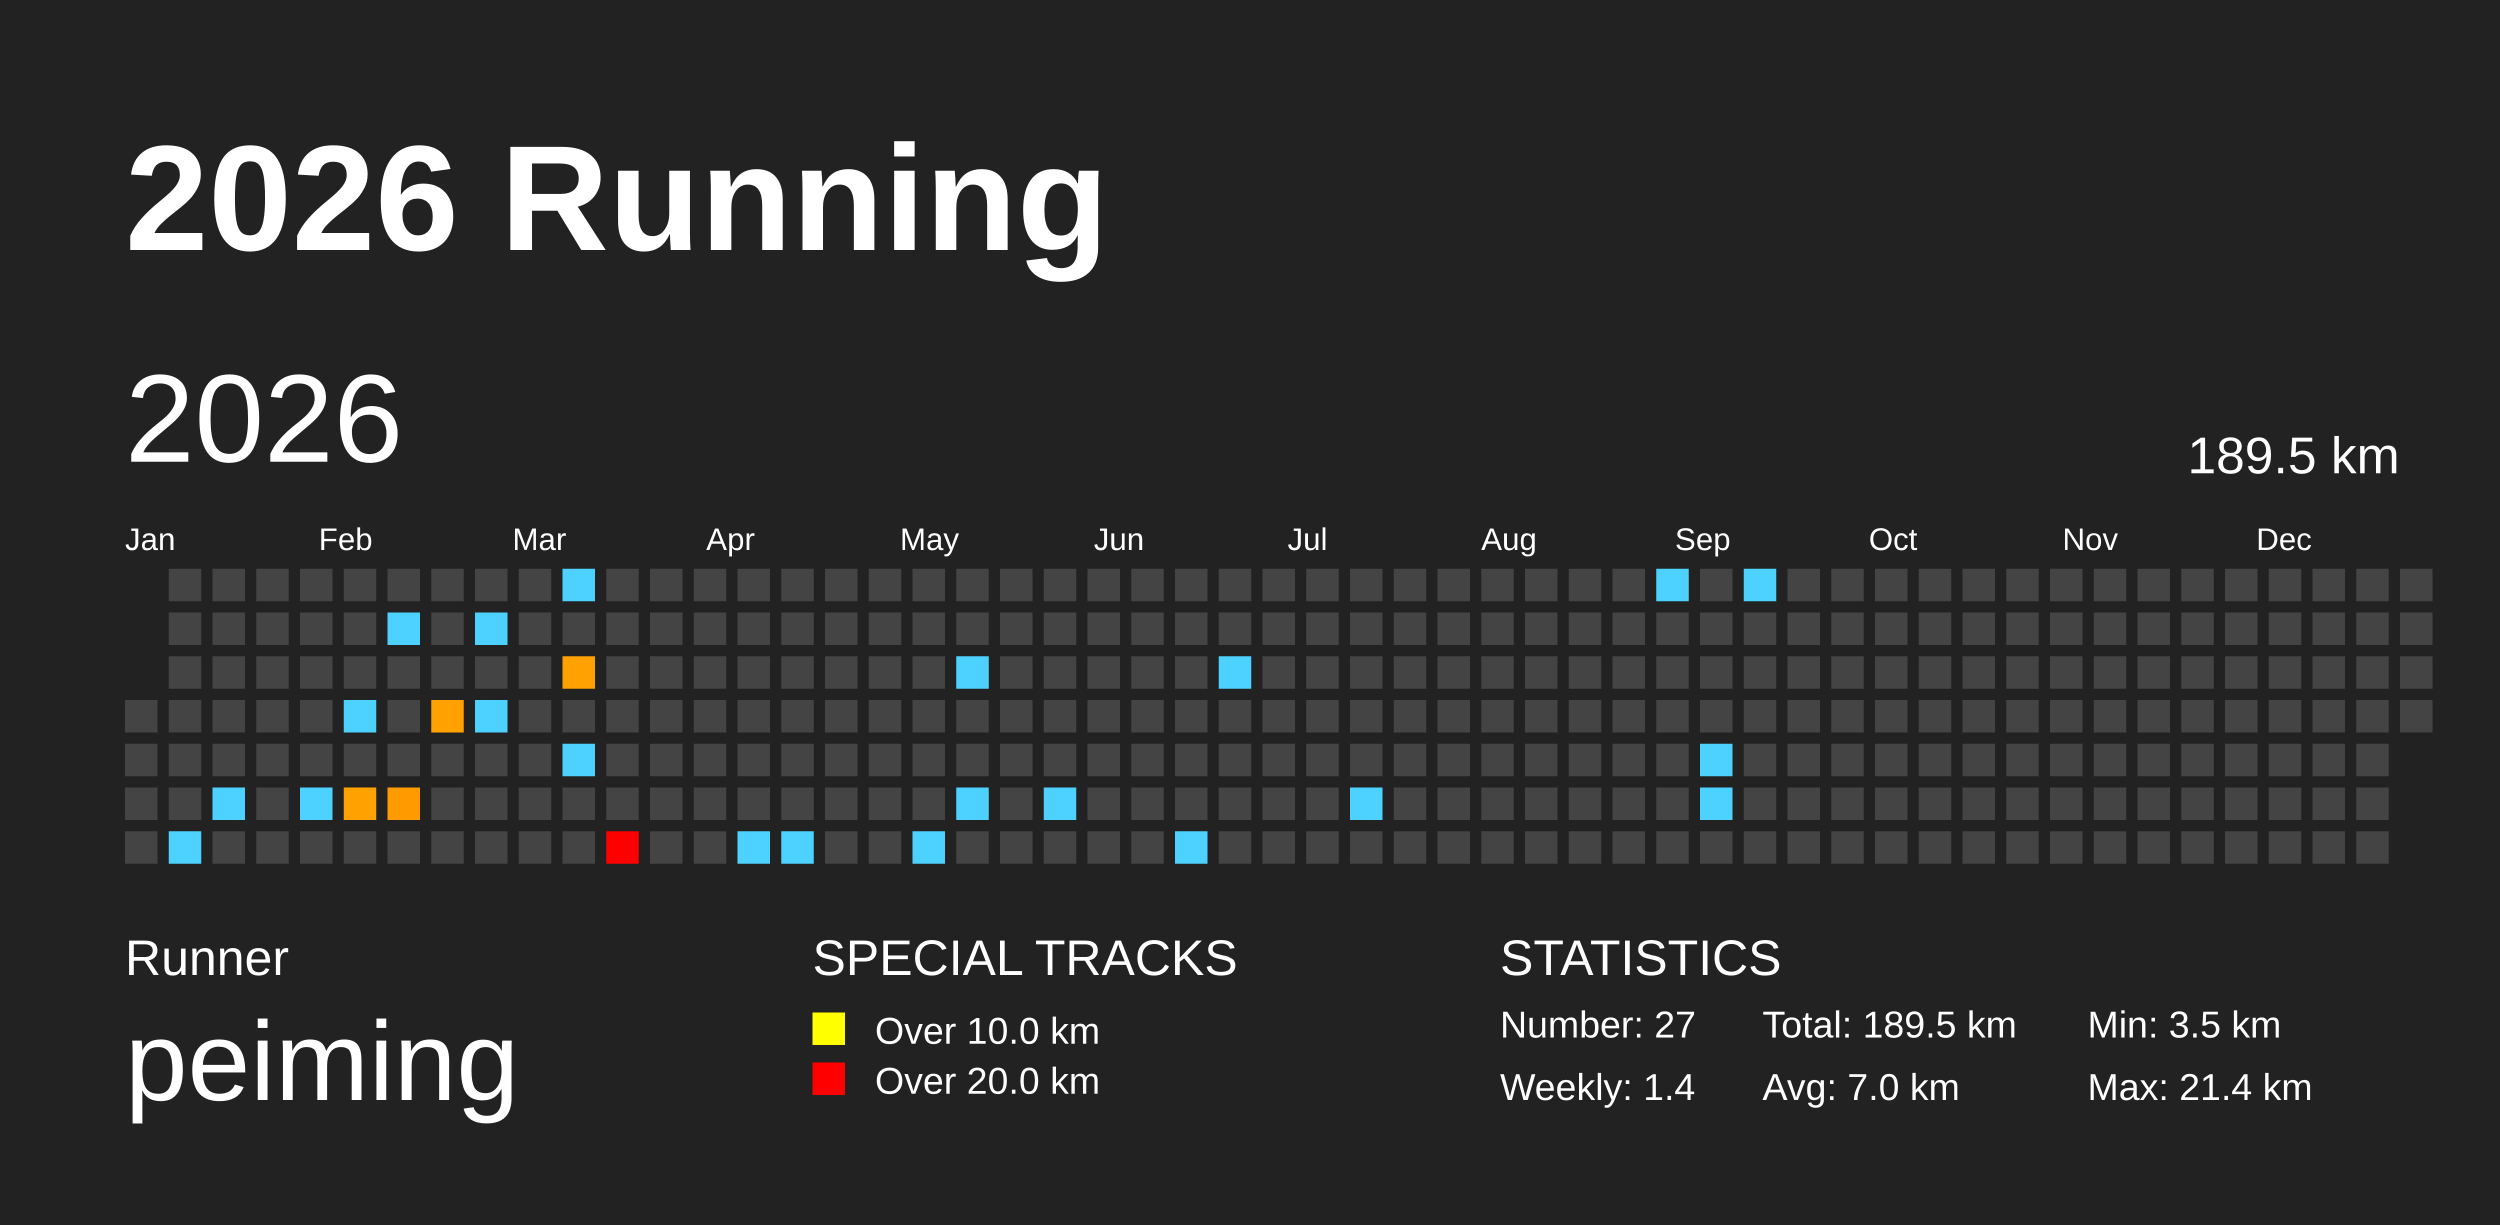
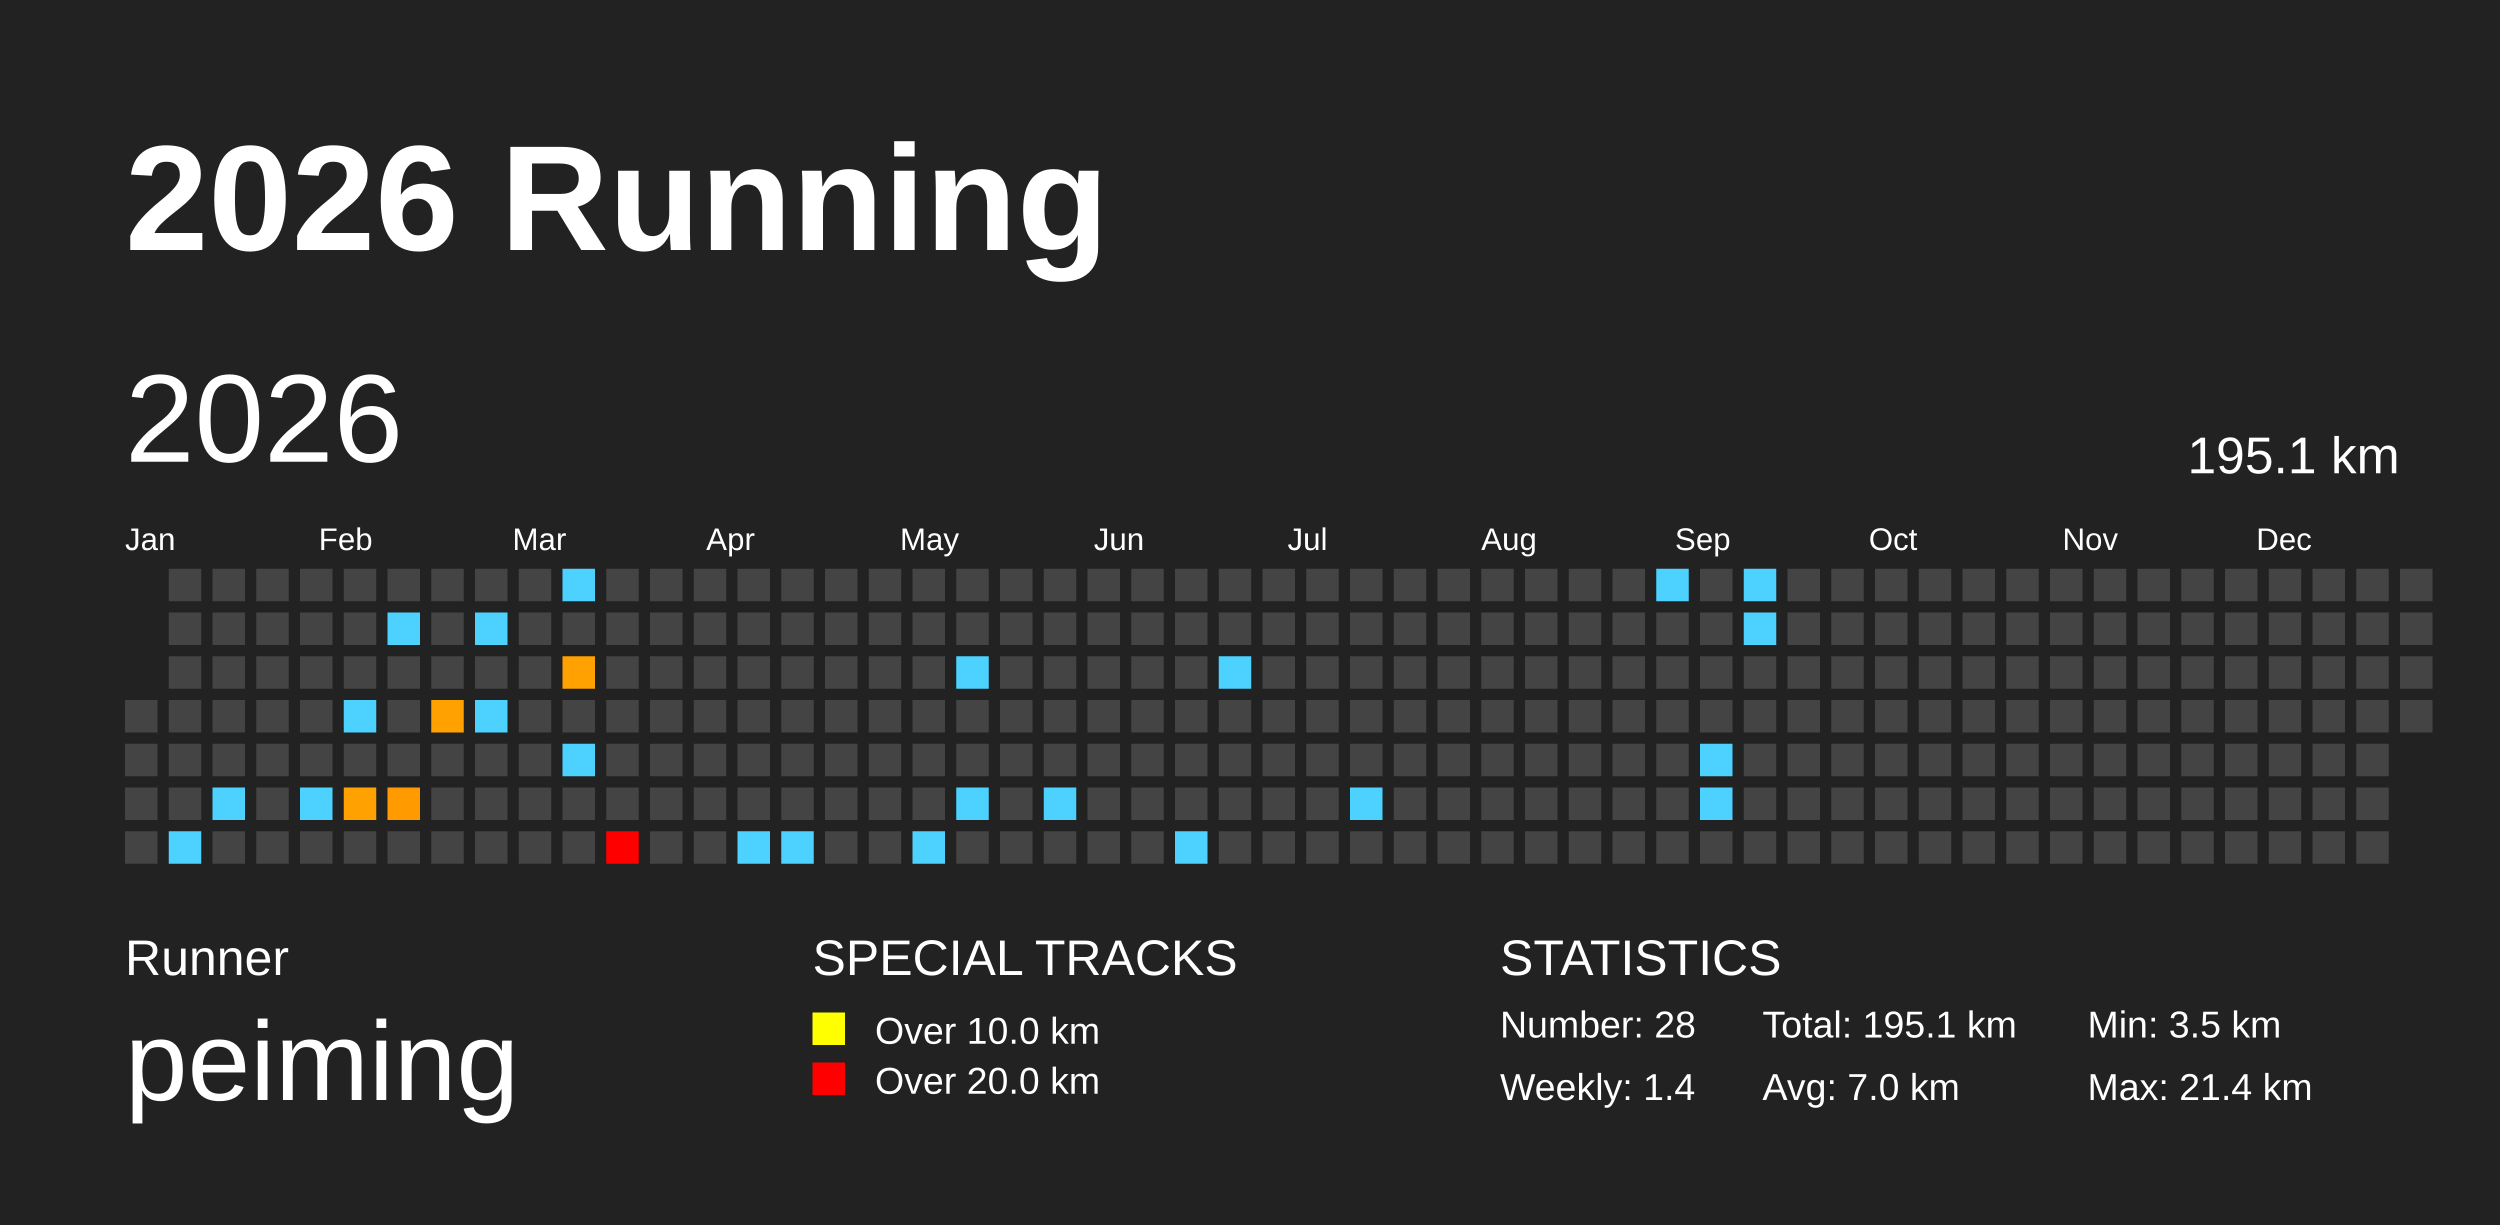
<svg xmlns="http://www.w3.org/2000/svg" baseProfile="full" height="98mm" version="1.1" viewBox="0,0,200,98" width="200mm">
  <defs />
  <rect fill="#222222" height="98" width="200" x="0" y="0" />
  <text fill="#FFFFFF" style="font-size:12px; font-family:Arial; font-weight:bold;" x="10" y="20">2026 Running</text>
  <text fill="#FFFFFF" style="font-size:4px; font-family:Arial" x="10" y="78">Runner</text>
  <text fill="#FFFFFF" style="font-size:9px; font-family:Arial" x="10" y="88">peiming</text>
  <text fill="#FFFFFF" style="font-size:4px; font-family:Arial" x="65" y="78">SPECIAL TRACKS</text>
  <rect fill="yellow" height="2.6" width="2.6" x="65" y="81" />
  <text fill="#FFFFFF" style="font-size:3px; font-family:Arial" x="70" y="83.5">Over 10.0 km</text>
  <rect fill="red" height="2.6" width="2.6" x="65" y="85" />
  <text fill="#FFFFFF" style="font-size:3px; font-family:Arial" x="70" y="87.5">Over 20.0 km</text>
  <text fill="#FFFFFF" style="font-size:4px; font-family:Arial" x="120" y="78">STATISTICS</text>
-   <text fill="#FFFFFF" style="font-size:3px; font-family:Arial" x="120" y="83">Number: 27</text>
+   <text fill="#FFFFFF" style="font-size:3px; font-family:Arial" x="120" y="83">Number: 28</text>
  <text fill="#FFFFFF" style="font-size:3px; font-family:Arial" x="120" y="88">Weekly: 1.4</text>
-   <text fill="#FFFFFF" style="font-size:3px; font-family:Arial" x="141" y="83">Total: 189.5 km</text>
+   <text fill="#FFFFFF" style="font-size:3px; font-family:Arial" x="141" y="83">Total: 195.1 km</text>
  <text fill="#FFFFFF" style="font-size:3px; font-family:Arial" x="141" y="88">Avg: 7.0 km</text>
  <text fill="#FFFFFF" style="font-size:3px; font-family:Arial" x="167" y="83">Min: 3.5 km</text>
  <text fill="#FFFFFF" style="font-size:3px; font-family:Arial" x="167" y="88">Max: 21.4 km</text>
  <text dominant-baseline="hanging" fill="#FFFFFF" style="font-size:10.0px; font-family:Arial;" x="10" y="30">2026</text>
-   <text dominant-baseline="hanging" fill="#FFFFFF" style="font-size:4.125px; font-family:Arial;" x="175" y="35">189.5 km</text>
+   <text dominant-baseline="hanging" fill="#FFFFFF" style="font-size:4.125px; font-family:Arial;" x="175" y="35">195.1 km</text>
  <text fill="#FFFFFF" style="font-size:2.5px; font-family:Arial" x="10.0" y="44">Jan</text>
  <text fill="#FFFFFF" style="font-size:2.5px; font-family:Arial" x="25.5" y="44">Feb</text>
  <text fill="#FFFFFF" style="font-size:2.5px; font-family:Arial" x="41.0" y="44">Mar</text>
  <text fill="#FFFFFF" style="font-size:2.5px; font-family:Arial" x="56.5" y="44">Apr</text>
  <text fill="#FFFFFF" style="font-size:2.5px; font-family:Arial" x="72.0" y="44">May</text>
  <text fill="#FFFFFF" style="font-size:2.5px; font-family:Arial" x="87.5" y="44">Jun</text>
  <text fill="#FFFFFF" style="font-size:2.5px; font-family:Arial" x="103.0" y="44">Jul</text>
  <text fill="#FFFFFF" style="font-size:2.5px; font-family:Arial" x="118.5" y="44">Aug</text>
  <text fill="#FFFFFF" style="font-size:2.5px; font-family:Arial" x="134.0" y="44">Sep</text>
  <text fill="#FFFFFF" style="font-size:2.5px; font-family:Arial" x="149.5" y="44">Oct</text>
  <text fill="#FFFFFF" style="font-size:2.5px; font-family:Arial" x="165.0" y="44">Nov</text>
  <text fill="#FFFFFF" style="font-size:2.5px; font-family:Arial" x="180.5" y="44">Dec</text>
  <rect fill="#444444" height="2.6" width="2.6" x="10.0" y="56.0" />
  <rect fill="#444444" height="2.6" width="2.6" x="10.0" y="59.5" />
  <rect fill="#444444" height="2.6" width="2.6" x="10.0" y="63.0" />
  <rect fill="#444444" height="2.6" width="2.6" x="10.0" y="66.5" />
  <rect fill="#444444" height="2.6" width="2.6" x="13.5" y="45.5" />
  <rect fill="#444444" height="2.6" width="2.6" x="13.5" y="49.0" />
  <rect fill="#444444" height="2.6" width="2.6" x="13.5" y="52.5" />
  <rect fill="#444444" height="2.6" width="2.6" x="13.5" y="56.0" />
  <rect fill="#444444" height="2.6" width="2.6" x="13.5" y="59.5" />
  <rect fill="#444444" height="2.6" width="2.6" x="13.5" y="63.0" />
  <rect fill="#4dd2ff" height="2.6" width="2.6" x="13.5" y="66.5" />
  <rect fill="#444444" height="2.6" width="2.6" x="17.0" y="45.5" />
  <rect fill="#444444" height="2.6" width="2.6" x="17.0" y="49.0" />
  <rect fill="#444444" height="2.6" width="2.6" x="17.0" y="52.5" />
  <rect fill="#444444" height="2.6" width="2.6" x="17.0" y="56.0" />
  <rect fill="#444444" height="2.6" width="2.6" x="17.0" y="59.5" />
  <rect fill="#4dd2ff" height="2.6" width="2.6" x="17.0" y="63.0" />
  <rect fill="#444444" height="2.6" width="2.6" x="17.0" y="66.5" />
  <rect fill="#444444" height="2.6" width="2.6" x="20.5" y="45.5" />
  <rect fill="#444444" height="2.6" width="2.6" x="20.5" y="49.0" />
  <rect fill="#444444" height="2.6" width="2.6" x="20.5" y="52.5" />
  <rect fill="#444444" height="2.6" width="2.6" x="20.5" y="56.0" />
  <rect fill="#444444" height="2.6" width="2.6" x="20.5" y="59.5" />
  <rect fill="#444444" height="2.6" width="2.6" x="20.5" y="63.0" />
  <rect fill="#444444" height="2.6" width="2.6" x="20.5" y="66.5" />
  <rect fill="#444444" height="2.6" width="2.6" x="24.0" y="45.5" />
  <rect fill="#444444" height="2.6" width="2.6" x="24.0" y="49.0" />
  <rect fill="#444444" height="2.6" width="2.6" x="24.0" y="52.5" />
  <rect fill="#444444" height="2.6" width="2.6" x="24.0" y="56.0" />
  <rect fill="#444444" height="2.6" width="2.6" x="24.0" y="59.5" />
  <rect fill="#4dd2ff" height="2.6" width="2.6" x="24.0" y="63.0" />
  <rect fill="#444444" height="2.6" width="2.6" x="24.0" y="66.5" />
  <rect fill="#444444" height="2.6" width="2.6" x="27.5" y="45.5" />
  <rect fill="#444444" height="2.6" width="2.6" x="27.5" y="49.0" />
  <rect fill="#444444" height="2.6" width="2.6" x="27.5" y="52.5" />
  <rect fill="#4dd2ff" height="2.6" width="2.6" x="27.5" y="56.0" />
  <rect fill="#444444" height="2.6" width="2.6" x="27.5" y="59.5" />
  <rect fill="#ffa100" height="2.6" width="2.6" x="27.5" y="63.0" />
  <rect fill="#444444" height="2.6" width="2.6" x="27.5" y="66.5" />
  <rect fill="#444444" height="2.6" width="2.6" x="31.0" y="45.5" />
  <rect fill="#4dd2ff" height="2.6" width="2.6" x="31.0" y="49.0" />
  <rect fill="#444444" height="2.6" width="2.6" x="31.0" y="52.5" />
  <rect fill="#444444" height="2.6" width="2.6" x="31.0" y="56.0" />
  <rect fill="#444444" height="2.6" width="2.6" x="31.0" y="59.5" />
  <rect fill="#ff9b00" height="2.6" width="2.6" x="31.0" y="63.0" />
  <rect fill="#444444" height="2.6" width="2.6" x="31.0" y="66.5" />
  <rect fill="#444444" height="2.6" width="2.6" x="34.5" y="45.5" />
  <rect fill="#444444" height="2.6" width="2.6" x="34.5" y="49.0" />
  <rect fill="#444444" height="2.6" width="2.6" x="34.5" y="52.5" />
  <rect fill="#ffa100" height="2.6" width="2.6" x="34.5" y="56.0" />
  <rect fill="#444444" height="2.6" width="2.6" x="34.5" y="59.5" />
  <rect fill="#444444" height="2.6" width="2.6" x="34.5" y="63.0" />
  <rect fill="#444444" height="2.6" width="2.6" x="34.5" y="66.5" />
  <rect fill="#444444" height="2.6" width="2.6" x="38.0" y="45.5" />
  <rect fill="#4dd2ff" height="2.6" width="2.6" x="38.0" y="49.0" />
  <rect fill="#444444" height="2.6" width="2.6" x="38.0" y="52.5" />
  <rect fill="#4dd2ff" height="2.6" width="2.6" x="38.0" y="56.0" />
  <rect fill="#444444" height="2.6" width="2.6" x="38.0" y="59.5" />
  <rect fill="#444444" height="2.6" width="2.6" x="38.0" y="63.0" />
  <rect fill="#444444" height="2.6" width="2.6" x="38.0" y="66.5" />
  <rect fill="#444444" height="2.6" width="2.6" x="41.5" y="45.5" />
  <rect fill="#444444" height="2.6" width="2.6" x="41.5" y="49.0" />
  <rect fill="#444444" height="2.6" width="2.6" x="41.5" y="52.5" />
  <rect fill="#444444" height="2.6" width="2.6" x="41.5" y="56.0" />
  <rect fill="#444444" height="2.6" width="2.6" x="41.5" y="59.5" />
  <rect fill="#444444" height="2.6" width="2.6" x="41.5" y="63.0" />
  <rect fill="#444444" height="2.6" width="2.6" x="41.5" y="66.5" />
  <rect fill="#4dd2ff" height="2.6" width="2.6" x="45.0" y="45.5" />
  <rect fill="#444444" height="2.6" width="2.6" x="45.0" y="49.0" />
  <rect fill="#ffa100" height="2.6" width="2.6" x="45.0" y="52.5" />
  <rect fill="#444444" height="2.6" width="2.6" x="45.0" y="56.0" />
  <rect fill="#4dd2ff" height="2.6" width="2.6" x="45.0" y="59.5" />
  <rect fill="#444444" height="2.6" width="2.6" x="45.0" y="63.0" />
  <rect fill="#444444" height="2.6" width="2.6" x="45.0" y="66.5" />
  <rect fill="#444444" height="2.6" width="2.6" x="48.5" y="45.5" />
  <rect fill="#444444" height="2.6" width="2.6" x="48.5" y="49.0" />
  <rect fill="#444444" height="2.6" width="2.6" x="48.5" y="52.5" />
  <rect fill="#444444" height="2.6" width="2.6" x="48.5" y="56.0" />
  <rect fill="#444444" height="2.6" width="2.6" x="48.5" y="59.5" />
  <rect fill="#444444" height="2.6" width="2.6" x="48.5" y="63.0" />
  <rect fill="red" height="2.6" width="2.6" x="48.5" y="66.5" />
  <rect fill="#444444" height="2.6" width="2.6" x="52.0" y="45.5" />
  <rect fill="#444444" height="2.6" width="2.6" x="52.0" y="49.0" />
  <rect fill="#444444" height="2.6" width="2.6" x="52.0" y="52.5" />
  <rect fill="#444444" height="2.6" width="2.6" x="52.0" y="56.0" />
  <rect fill="#444444" height="2.6" width="2.6" x="52.0" y="59.5" />
  <rect fill="#444444" height="2.6" width="2.6" x="52.0" y="63.0" />
  <rect fill="#444444" height="2.6" width="2.6" x="52.0" y="66.5" />
  <rect fill="#444444" height="2.6" width="2.6" x="55.5" y="45.5" />
  <rect fill="#444444" height="2.6" width="2.6" x="55.5" y="49.0" />
  <rect fill="#444444" height="2.6" width="2.6" x="55.5" y="52.5" />
  <rect fill="#444444" height="2.6" width="2.6" x="55.5" y="56.0" />
  <rect fill="#444444" height="2.6" width="2.6" x="55.5" y="59.5" />
  <rect fill="#444444" height="2.6" width="2.6" x="55.5" y="63.0" />
  <rect fill="#444444" height="2.6" width="2.6" x="55.5" y="66.5" />
  <rect fill="#444444" height="2.6" width="2.6" x="59.0" y="45.5" />
  <rect fill="#444444" height="2.6" width="2.6" x="59.0" y="49.0" />
  <rect fill="#444444" height="2.6" width="2.6" x="59.0" y="52.5" />
  <rect fill="#444444" height="2.6" width="2.6" x="59.0" y="56.0" />
  <rect fill="#444444" height="2.6" width="2.6" x="59.0" y="59.5" />
  <rect fill="#444444" height="2.6" width="2.6" x="59.0" y="63.0" />
  <rect fill="#4dd2ff" height="2.6" width="2.6" x="59.0" y="66.5" />
  <rect fill="#444444" height="2.6" width="2.6" x="62.5" y="45.5" />
  <rect fill="#444444" height="2.6" width="2.6" x="62.5" y="49.0" />
  <rect fill="#444444" height="2.6" width="2.6" x="62.5" y="52.5" />
  <rect fill="#444444" height="2.6" width="2.6" x="62.5" y="56.0" />
  <rect fill="#444444" height="2.6" width="2.6" x="62.5" y="59.5" />
  <rect fill="#444444" height="2.6" width="2.6" x="62.5" y="63.0" />
  <rect fill="#4dd2ff" height="2.6" width="2.6" x="62.5" y="66.5" />
  <rect fill="#444444" height="2.6" width="2.6" x="66.0" y="45.5" />
  <rect fill="#444444" height="2.6" width="2.6" x="66.0" y="49.0" />
  <rect fill="#444444" height="2.6" width="2.6" x="66.0" y="52.5" />
  <rect fill="#444444" height="2.6" width="2.6" x="66.0" y="56.0" />
  <rect fill="#444444" height="2.6" width="2.6" x="66.0" y="59.5" />
  <rect fill="#444444" height="2.6" width="2.6" x="66.0" y="63.0" />
  <rect fill="#444444" height="2.6" width="2.6" x="66.0" y="66.5" />
  <rect fill="#444444" height="2.6" width="2.6" x="69.5" y="45.5" />
  <rect fill="#444444" height="2.6" width="2.6" x="69.5" y="49.0" />
  <rect fill="#444444" height="2.6" width="2.6" x="69.5" y="52.5" />
  <rect fill="#444444" height="2.6" width="2.6" x="69.5" y="56.0" />
  <rect fill="#444444" height="2.6" width="2.6" x="69.5" y="59.5" />
  <rect fill="#444444" height="2.6" width="2.6" x="69.5" y="63.0" />
  <rect fill="#444444" height="2.6" width="2.6" x="69.5" y="66.5" />
  <rect fill="#444444" height="2.6" width="2.6" x="73.0" y="45.5" />
  <rect fill="#444444" height="2.6" width="2.6" x="73.0" y="49.0" />
  <rect fill="#444444" height="2.6" width="2.6" x="73.0" y="52.5" />
  <rect fill="#444444" height="2.6" width="2.6" x="73.0" y="56.0" />
  <rect fill="#444444" height="2.6" width="2.6" x="73.0" y="59.5" />
  <rect fill="#444444" height="2.6" width="2.6" x="73.0" y="63.0" />
  <rect fill="#4dd2ff" height="2.6" width="2.6" x="73.0" y="66.5" />
  <rect fill="#444444" height="2.6" width="2.6" x="76.5" y="45.5" />
  <rect fill="#444444" height="2.6" width="2.6" x="76.5" y="49.0" />
  <rect fill="#4dd2ff" height="2.6" width="2.6" x="76.5" y="52.5" />
  <rect fill="#444444" height="2.6" width="2.6" x="76.5" y="56.0" />
  <rect fill="#444444" height="2.6" width="2.6" x="76.5" y="59.5" />
  <rect fill="#4dd2ff" height="2.6" width="2.6" x="76.5" y="63.0" />
  <rect fill="#444444" height="2.6" width="2.6" x="76.5" y="66.5" />
  <rect fill="#444444" height="2.6" width="2.6" x="80.0" y="45.5" />
  <rect fill="#444444" height="2.6" width="2.6" x="80.0" y="49.0" />
  <rect fill="#444444" height="2.6" width="2.6" x="80.0" y="52.5" />
  <rect fill="#444444" height="2.6" width="2.6" x="80.0" y="56.0" />
  <rect fill="#444444" height="2.6" width="2.6" x="80.0" y="59.5" />
  <rect fill="#444444" height="2.6" width="2.6" x="80.0" y="63.0" />
  <rect fill="#444444" height="2.6" width="2.6" x="80.0" y="66.5" />
  <rect fill="#444444" height="2.6" width="2.6" x="83.5" y="45.5" />
  <rect fill="#444444" height="2.6" width="2.6" x="83.5" y="49.0" />
  <rect fill="#444444" height="2.6" width="2.6" x="83.5" y="52.5" />
  <rect fill="#444444" height="2.6" width="2.6" x="83.5" y="56.0" />
  <rect fill="#444444" height="2.6" width="2.6" x="83.5" y="59.5" />
  <rect fill="#4dd2ff" height="2.6" width="2.6" x="83.5" y="63.0" />
  <rect fill="#444444" height="2.6" width="2.6" x="83.5" y="66.5" />
  <rect fill="#444444" height="2.6" width="2.6" x="87.0" y="45.5" />
  <rect fill="#444444" height="2.6" width="2.6" x="87.0" y="49.0" />
  <rect fill="#444444" height="2.6" width="2.6" x="87.0" y="52.5" />
  <rect fill="#444444" height="2.6" width="2.6" x="87.0" y="56.0" />
  <rect fill="#444444" height="2.6" width="2.6" x="87.0" y="59.5" />
  <rect fill="#444444" height="2.6" width="2.6" x="87.0" y="63.0" />
  <rect fill="#444444" height="2.6" width="2.6" x="87.0" y="66.5" />
  <rect fill="#444444" height="2.6" width="2.6" x="90.5" y="45.5" />
  <rect fill="#444444" height="2.6" width="2.6" x="90.5" y="49.0" />
  <rect fill="#444444" height="2.6" width="2.6" x="90.5" y="52.5" />
  <rect fill="#444444" height="2.6" width="2.6" x="90.5" y="56.0" />
  <rect fill="#444444" height="2.6" width="2.6" x="90.5" y="59.5" />
  <rect fill="#444444" height="2.6" width="2.6" x="90.5" y="63.0" />
  <rect fill="#444444" height="2.6" width="2.6" x="90.5" y="66.5" />
  <rect fill="#444444" height="2.6" width="2.6" x="94.0" y="45.5" />
  <rect fill="#444444" height="2.6" width="2.6" x="94.0" y="49.0" />
  <rect fill="#444444" height="2.6" width="2.6" x="94.0" y="52.5" />
  <rect fill="#444444" height="2.6" width="2.6" x="94.0" y="56.0" />
  <rect fill="#444444" height="2.6" width="2.6" x="94.0" y="59.5" />
  <rect fill="#444444" height="2.6" width="2.6" x="94.0" y="63.0" />
  <rect fill="#4dd2ff" height="2.6" width="2.6" x="94.0" y="66.5" />
  <rect fill="#444444" height="2.6" width="2.6" x="97.5" y="45.5" />
  <rect fill="#444444" height="2.6" width="2.6" x="97.5" y="49.0" />
  <rect fill="#4dd2ff" height="2.6" width="2.6" x="97.5" y="52.5" />
  <rect fill="#444444" height="2.6" width="2.6" x="97.5" y="56.0" />
  <rect fill="#444444" height="2.6" width="2.6" x="97.5" y="59.5" />
  <rect fill="#444444" height="2.6" width="2.6" x="97.5" y="63.0" />
  <rect fill="#444444" height="2.6" width="2.6" x="97.5" y="66.5" />
  <rect fill="#444444" height="2.6" width="2.6" x="101.0" y="45.5" />
  <rect fill="#444444" height="2.6" width="2.6" x="101.0" y="49.0" />
  <rect fill="#444444" height="2.6" width="2.6" x="101.0" y="52.5" />
  <rect fill="#444444" height="2.6" width="2.6" x="101.0" y="56.0" />
  <rect fill="#444444" height="2.6" width="2.6" x="101.0" y="59.5" />
  <rect fill="#444444" height="2.6" width="2.6" x="101.0" y="63.0" />
  <rect fill="#444444" height="2.6" width="2.6" x="101.0" y="66.5" />
  <rect fill="#444444" height="2.6" width="2.6" x="104.5" y="45.5" />
  <rect fill="#444444" height="2.6" width="2.6" x="104.5" y="49.0" />
  <rect fill="#444444" height="2.6" width="2.6" x="104.5" y="52.5" />
  <rect fill="#444444" height="2.6" width="2.6" x="104.5" y="56.0" />
  <rect fill="#444444" height="2.6" width="2.6" x="104.5" y="59.5" />
  <rect fill="#444444" height="2.6" width="2.6" x="104.5" y="63.0" />
  <rect fill="#444444" height="2.6" width="2.6" x="104.5" y="66.5" />
  <rect fill="#444444" height="2.6" width="2.6" x="108.0" y="45.5" />
  <rect fill="#444444" height="2.6" width="2.6" x="108.0" y="49.0" />
  <rect fill="#444444" height="2.6" width="2.6" x="108.0" y="52.5" />
  <rect fill="#444444" height="2.6" width="2.6" x="108.0" y="56.0" />
  <rect fill="#444444" height="2.6" width="2.6" x="108.0" y="59.5" />
  <rect fill="#4dd2ff" height="2.6" width="2.6" x="108.0" y="63.0" />
  <rect fill="#444444" height="2.6" width="2.6" x="108.0" y="66.5" />
  <rect fill="#444444" height="2.6" width="2.6" x="111.5" y="45.5" />
  <rect fill="#444444" height="2.6" width="2.6" x="111.5" y="49.0" />
  <rect fill="#444444" height="2.6" width="2.6" x="111.5" y="52.5" />
  <rect fill="#444444" height="2.6" width="2.6" x="111.5" y="56.0" />
  <rect fill="#444444" height="2.6" width="2.6" x="111.5" y="59.5" />
  <rect fill="#444444" height="2.6" width="2.6" x="111.5" y="63.0" />
  <rect fill="#444444" height="2.6" width="2.6" x="111.5" y="66.5" />
  <rect fill="#444444" height="2.6" width="2.6" x="115.0" y="45.5" />
  <rect fill="#444444" height="2.6" width="2.6" x="115.0" y="49.0" />
  <rect fill="#444444" height="2.6" width="2.6" x="115.0" y="52.5" />
  <rect fill="#444444" height="2.6" width="2.6" x="115.0" y="56.0" />
  <rect fill="#444444" height="2.6" width="2.6" x="115.0" y="59.5" />
  <rect fill="#444444" height="2.6" width="2.6" x="115.0" y="63.0" />
  <rect fill="#444444" height="2.6" width="2.6" x="115.0" y="66.5" />
  <rect fill="#444444" height="2.6" width="2.6" x="118.5" y="45.5" />
  <rect fill="#444444" height="2.6" width="2.6" x="118.5" y="49.0" />
  <rect fill="#444444" height="2.6" width="2.6" x="118.5" y="52.5" />
  <rect fill="#444444" height="2.6" width="2.6" x="118.5" y="56.0" />
  <rect fill="#444444" height="2.6" width="2.6" x="118.5" y="59.5" />
  <rect fill="#444444" height="2.6" width="2.6" x="118.5" y="63.0" />
  <rect fill="#444444" height="2.6" width="2.6" x="118.5" y="66.5" />
  <rect fill="#444444" height="2.6" width="2.6" x="122.0" y="45.5" />
  <rect fill="#444444" height="2.6" width="2.6" x="122.0" y="49.0" />
  <rect fill="#444444" height="2.6" width="2.6" x="122.0" y="52.5" />
  <rect fill="#444444" height="2.6" width="2.6" x="122.0" y="56.0" />
  <rect fill="#444444" height="2.6" width="2.6" x="122.0" y="59.5" />
  <rect fill="#444444" height="2.6" width="2.6" x="122.0" y="63.0" />
  <rect fill="#444444" height="2.6" width="2.6" x="122.0" y="66.5" />
  <rect fill="#444444" height="2.6" width="2.6" x="125.5" y="45.5" />
  <rect fill="#444444" height="2.6" width="2.6" x="125.5" y="49.0" />
  <rect fill="#444444" height="2.6" width="2.6" x="125.5" y="52.5" />
  <rect fill="#444444" height="2.6" width="2.6" x="125.5" y="56.0" />
  <rect fill="#444444" height="2.6" width="2.6" x="125.5" y="59.5" />
  <rect fill="#444444" height="2.6" width="2.6" x="125.5" y="63.0" />
  <rect fill="#444444" height="2.6" width="2.6" x="125.5" y="66.5" />
  <rect fill="#444444" height="2.6" width="2.6" x="129.0" y="45.5" />
  <rect fill="#444444" height="2.6" width="2.6" x="129.0" y="49.0" />
  <rect fill="#444444" height="2.6" width="2.6" x="129.0" y="52.5" />
  <rect fill="#444444" height="2.6" width="2.6" x="129.0" y="56.0" />
  <rect fill="#444444" height="2.6" width="2.6" x="129.0" y="59.5" />
  <rect fill="#444444" height="2.6" width="2.6" x="129.0" y="63.0" />
  <rect fill="#444444" height="2.6" width="2.6" x="129.0" y="66.5" />
  <rect fill="#4dd2ff" height="2.6" width="2.6" x="132.5" y="45.5" />
  <rect fill="#444444" height="2.6" width="2.6" x="132.5" y="49.0" />
  <rect fill="#444444" height="2.6" width="2.6" x="132.5" y="52.5" />
  <rect fill="#444444" height="2.6" width="2.6" x="132.5" y="56.0" />
  <rect fill="#444444" height="2.6" width="2.6" x="132.5" y="59.5" />
  <rect fill="#444444" height="2.6" width="2.6" x="132.5" y="63.0" />
  <rect fill="#444444" height="2.6" width="2.6" x="132.5" y="66.5" />
  <rect fill="#444444" height="2.6" width="2.6" x="136.0" y="45.5" />
  <rect fill="#444444" height="2.6" width="2.6" x="136.0" y="49.0" />
  <rect fill="#444444" height="2.6" width="2.6" x="136.0" y="52.5" />
  <rect fill="#444444" height="2.6" width="2.6" x="136.0" y="56.0" />
  <rect fill="#4dd2ff" height="2.6" width="2.6" x="136.0" y="59.5" />
  <rect fill="#4dd2ff" height="2.6" width="2.6" x="136.0" y="63.0" />
  <rect fill="#444444" height="2.6" width="2.6" x="136.0" y="66.5" />
  <rect fill="#4dd2ff" height="2.6" width="2.6" x="139.5" y="45.5" />
-   <rect fill="#444444" height="2.6" width="2.6" x="139.5" y="49.0" />
+   <rect fill="#4dd2ff" height="2.6" width="2.6" x="139.5" y="49.0" />
  <rect fill="#444444" height="2.6" width="2.6" x="139.5" y="52.5" />
  <rect fill="#444444" height="2.6" width="2.6" x="139.5" y="56.0" />
  <rect fill="#444444" height="2.6" width="2.6" x="139.5" y="59.5" />
  <rect fill="#444444" height="2.6" width="2.6" x="139.5" y="63.0" />
  <rect fill="#444444" height="2.6" width="2.6" x="139.5" y="66.5" />
  <rect fill="#444444" height="2.6" width="2.6" x="143.0" y="45.5" />
  <rect fill="#444444" height="2.6" width="2.6" x="143.0" y="49.0" />
  <rect fill="#444444" height="2.6" width="2.6" x="143.0" y="52.5" />
  <rect fill="#444444" height="2.6" width="2.6" x="143.0" y="56.0" />
  <rect fill="#444444" height="2.6" width="2.6" x="143.0" y="59.5" />
  <rect fill="#444444" height="2.6" width="2.6" x="143.0" y="63.0" />
  <rect fill="#444444" height="2.6" width="2.6" x="143.0" y="66.5" />
  <rect fill="#444444" height="2.6" width="2.6" x="146.5" y="45.5" />
  <rect fill="#444444" height="2.6" width="2.6" x="146.5" y="49.0" />
  <rect fill="#444444" height="2.6" width="2.6" x="146.5" y="52.5" />
  <rect fill="#444444" height="2.6" width="2.6" x="146.5" y="56.0" />
  <rect fill="#444444" height="2.6" width="2.6" x="146.5" y="59.5" />
  <rect fill="#444444" height="2.6" width="2.6" x="146.5" y="63.0" />
  <rect fill="#444444" height="2.6" width="2.6" x="146.5" y="66.5" />
  <rect fill="#444444" height="2.6" width="2.6" x="150.0" y="45.5" />
  <rect fill="#444444" height="2.6" width="2.6" x="150.0" y="49.0" />
  <rect fill="#444444" height="2.6" width="2.6" x="150.0" y="52.5" />
  <rect fill="#444444" height="2.6" width="2.6" x="150.0" y="56.0" />
  <rect fill="#444444" height="2.6" width="2.6" x="150.0" y="59.5" />
  <rect fill="#444444" height="2.6" width="2.6" x="150.0" y="63.0" />
  <rect fill="#444444" height="2.6" width="2.6" x="150.0" y="66.5" />
  <rect fill="#444444" height="2.6" width="2.6" x="153.5" y="45.5" />
  <rect fill="#444444" height="2.6" width="2.6" x="153.5" y="49.0" />
  <rect fill="#444444" height="2.6" width="2.6" x="153.5" y="52.5" />
  <rect fill="#444444" height="2.6" width="2.6" x="153.5" y="56.0" />
  <rect fill="#444444" height="2.6" width="2.6" x="153.5" y="59.5" />
  <rect fill="#444444" height="2.6" width="2.6" x="153.5" y="63.0" />
  <rect fill="#444444" height="2.6" width="2.6" x="153.5" y="66.5" />
  <rect fill="#444444" height="2.6" width="2.6" x="157.0" y="45.5" />
  <rect fill="#444444" height="2.6" width="2.6" x="157.0" y="49.0" />
  <rect fill="#444444" height="2.6" width="2.6" x="157.0" y="52.5" />
  <rect fill="#444444" height="2.6" width="2.6" x="157.0" y="56.0" />
  <rect fill="#444444" height="2.6" width="2.6" x="157.0" y="59.5" />
  <rect fill="#444444" height="2.6" width="2.6" x="157.0" y="63.0" />
  <rect fill="#444444" height="2.6" width="2.6" x="157.0" y="66.5" />
  <rect fill="#444444" height="2.6" width="2.6" x="160.5" y="45.5" />
  <rect fill="#444444" height="2.6" width="2.6" x="160.5" y="49.0" />
  <rect fill="#444444" height="2.6" width="2.6" x="160.5" y="52.5" />
  <rect fill="#444444" height="2.6" width="2.6" x="160.5" y="56.0" />
  <rect fill="#444444" height="2.6" width="2.6" x="160.5" y="59.5" />
  <rect fill="#444444" height="2.6" width="2.6" x="160.5" y="63.0" />
  <rect fill="#444444" height="2.6" width="2.6" x="160.5" y="66.5" />
  <rect fill="#444444" height="2.6" width="2.6" x="164.0" y="45.5" />
  <rect fill="#444444" height="2.6" width="2.6" x="164.0" y="49.0" />
  <rect fill="#444444" height="2.6" width="2.6" x="164.0" y="52.5" />
  <rect fill="#444444" height="2.6" width="2.6" x="164.0" y="56.0" />
  <rect fill="#444444" height="2.6" width="2.6" x="164.0" y="59.5" />
  <rect fill="#444444" height="2.6" width="2.6" x="164.0" y="63.0" />
  <rect fill="#444444" height="2.6" width="2.6" x="164.0" y="66.5" />
  <rect fill="#444444" height="2.6" width="2.6" x="167.5" y="45.5" />
  <rect fill="#444444" height="2.6" width="2.6" x="167.5" y="49.0" />
  <rect fill="#444444" height="2.6" width="2.6" x="167.5" y="52.5" />
  <rect fill="#444444" height="2.6" width="2.6" x="167.5" y="56.0" />
  <rect fill="#444444" height="2.6" width="2.6" x="167.5" y="59.5" />
  <rect fill="#444444" height="2.6" width="2.6" x="167.5" y="63.0" />
  <rect fill="#444444" height="2.6" width="2.6" x="167.5" y="66.5" />
  <rect fill="#444444" height="2.6" width="2.6" x="171.0" y="45.5" />
  <rect fill="#444444" height="2.6" width="2.6" x="171.0" y="49.0" />
  <rect fill="#444444" height="2.6" width="2.6" x="171.0" y="52.5" />
  <rect fill="#444444" height="2.6" width="2.6" x="171.0" y="56.0" />
  <rect fill="#444444" height="2.6" width="2.6" x="171.0" y="59.5" />
  <rect fill="#444444" height="2.6" width="2.6" x="171.0" y="63.0" />
  <rect fill="#444444" height="2.6" width="2.6" x="171.0" y="66.5" />
  <rect fill="#444444" height="2.6" width="2.6" x="174.5" y="45.5" />
  <rect fill="#444444" height="2.6" width="2.6" x="174.5" y="49.0" />
  <rect fill="#444444" height="2.6" width="2.6" x="174.5" y="52.5" />
  <rect fill="#444444" height="2.6" width="2.6" x="174.5" y="56.0" />
  <rect fill="#444444" height="2.6" width="2.6" x="174.5" y="59.5" />
  <rect fill="#444444" height="2.6" width="2.6" x="174.5" y="63.0" />
  <rect fill="#444444" height="2.6" width="2.6" x="174.5" y="66.5" />
  <rect fill="#444444" height="2.6" width="2.6" x="178.0" y="45.5" />
  <rect fill="#444444" height="2.6" width="2.6" x="178.0" y="49.0" />
  <rect fill="#444444" height="2.6" width="2.6" x="178.0" y="52.5" />
  <rect fill="#444444" height="2.6" width="2.6" x="178.0" y="56.0" />
  <rect fill="#444444" height="2.6" width="2.6" x="178.0" y="59.5" />
  <rect fill="#444444" height="2.6" width="2.6" x="178.0" y="63.0" />
  <rect fill="#444444" height="2.6" width="2.6" x="178.0" y="66.5" />
  <rect fill="#444444" height="2.6" width="2.6" x="181.5" y="45.5" />
  <rect fill="#444444" height="2.6" width="2.6" x="181.5" y="49.0" />
  <rect fill="#444444" height="2.6" width="2.6" x="181.5" y="52.5" />
  <rect fill="#444444" height="2.6" width="2.6" x="181.5" y="56.0" />
  <rect fill="#444444" height="2.6" width="2.6" x="181.5" y="59.5" />
  <rect fill="#444444" height="2.6" width="2.6" x="181.5" y="63.0" />
  <rect fill="#444444" height="2.6" width="2.6" x="181.5" y="66.5" />
  <rect fill="#444444" height="2.6" width="2.6" x="185.0" y="45.5" />
  <rect fill="#444444" height="2.6" width="2.6" x="185.0" y="49.0" />
  <rect fill="#444444" height="2.6" width="2.6" x="185.0" y="52.5" />
  <rect fill="#444444" height="2.6" width="2.6" x="185.0" y="56.0" />
  <rect fill="#444444" height="2.6" width="2.6" x="185.0" y="59.5" />
  <rect fill="#444444" height="2.6" width="2.6" x="185.0" y="63.0" />
  <rect fill="#444444" height="2.6" width="2.6" x="185.0" y="66.5" />
  <rect fill="#444444" height="2.6" width="2.6" x="188.5" y="45.5" />
  <rect fill="#444444" height="2.6" width="2.6" x="188.5" y="49.0" />
  <rect fill="#444444" height="2.6" width="2.6" x="188.5" y="52.5" />
  <rect fill="#444444" height="2.6" width="2.6" x="188.5" y="56.0" />
  <rect fill="#444444" height="2.6" width="2.6" x="188.5" y="59.5" />
  <rect fill="#444444" height="2.6" width="2.6" x="188.5" y="63.0" />
  <rect fill="#444444" height="2.6" width="2.6" x="188.5" y="66.5" />
  <rect fill="#444444" height="2.6" width="2.6" x="192.0" y="45.5" />
  <rect fill="#444444" height="2.6" width="2.6" x="192.0" y="49.0" />
  <rect fill="#444444" height="2.6" width="2.6" x="192.0" y="52.5" />
  <rect fill="#444444" height="2.6" width="2.6" x="192.0" y="56.0" />
</svg>
